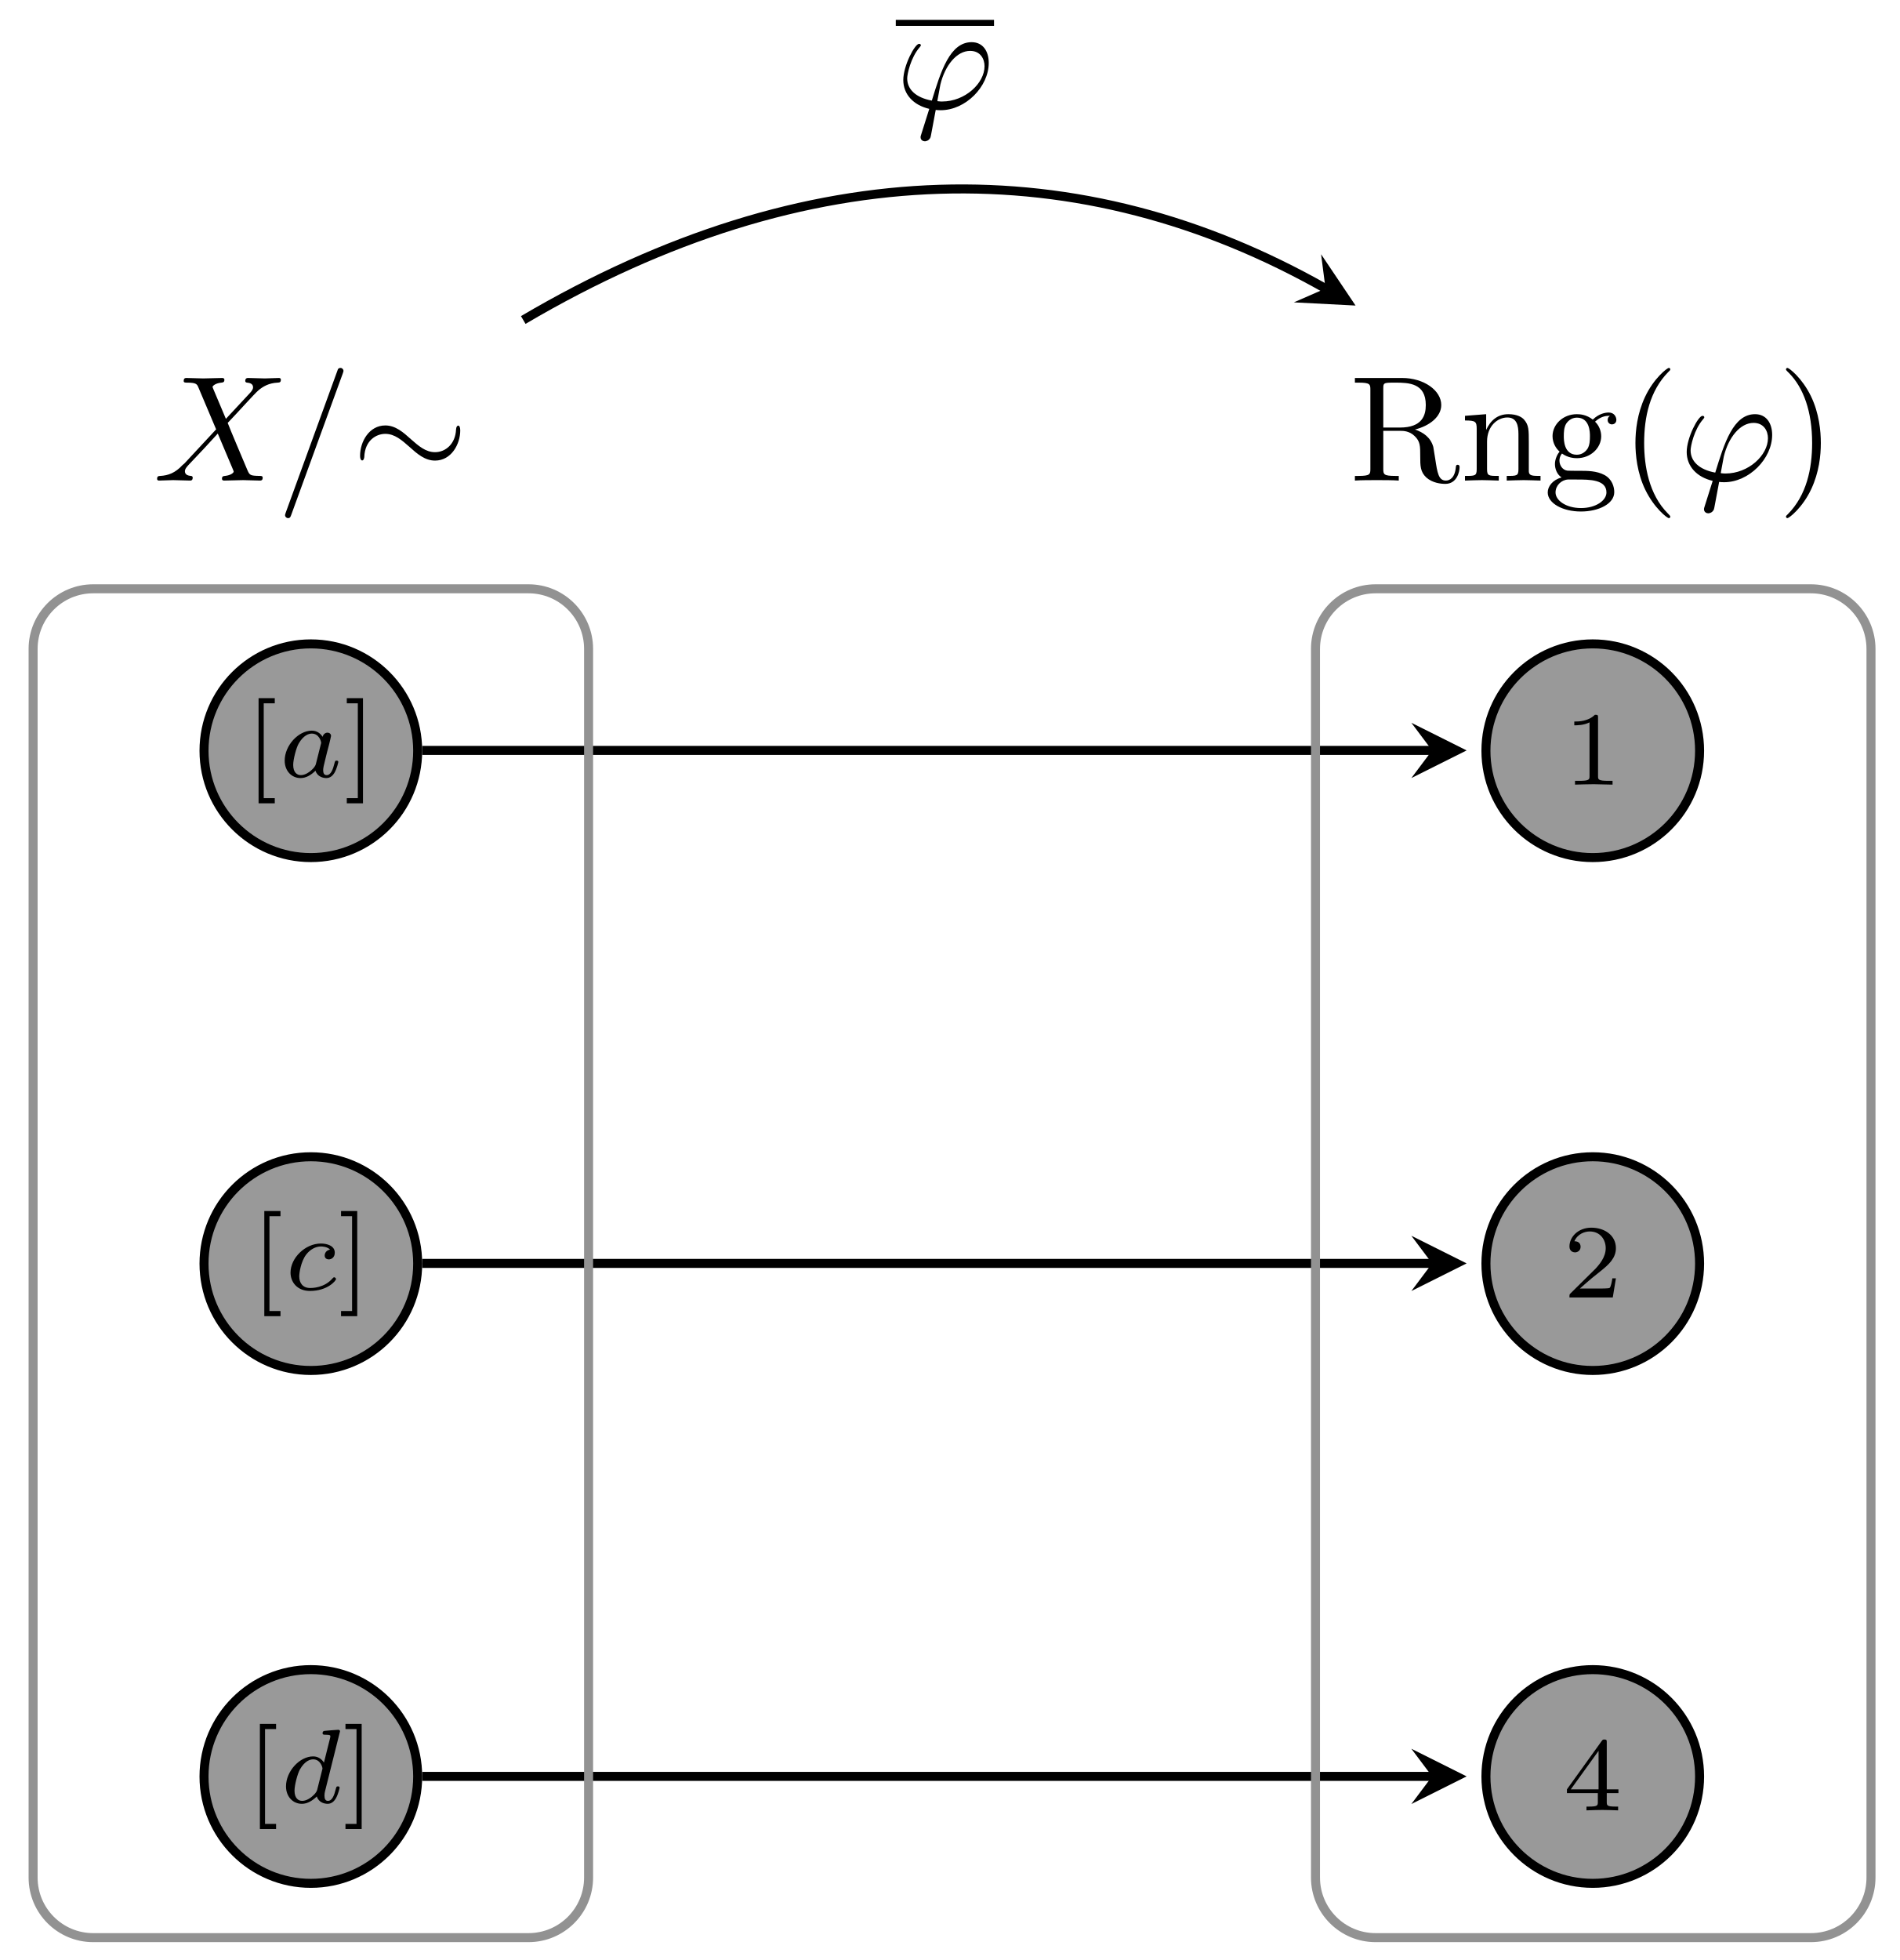
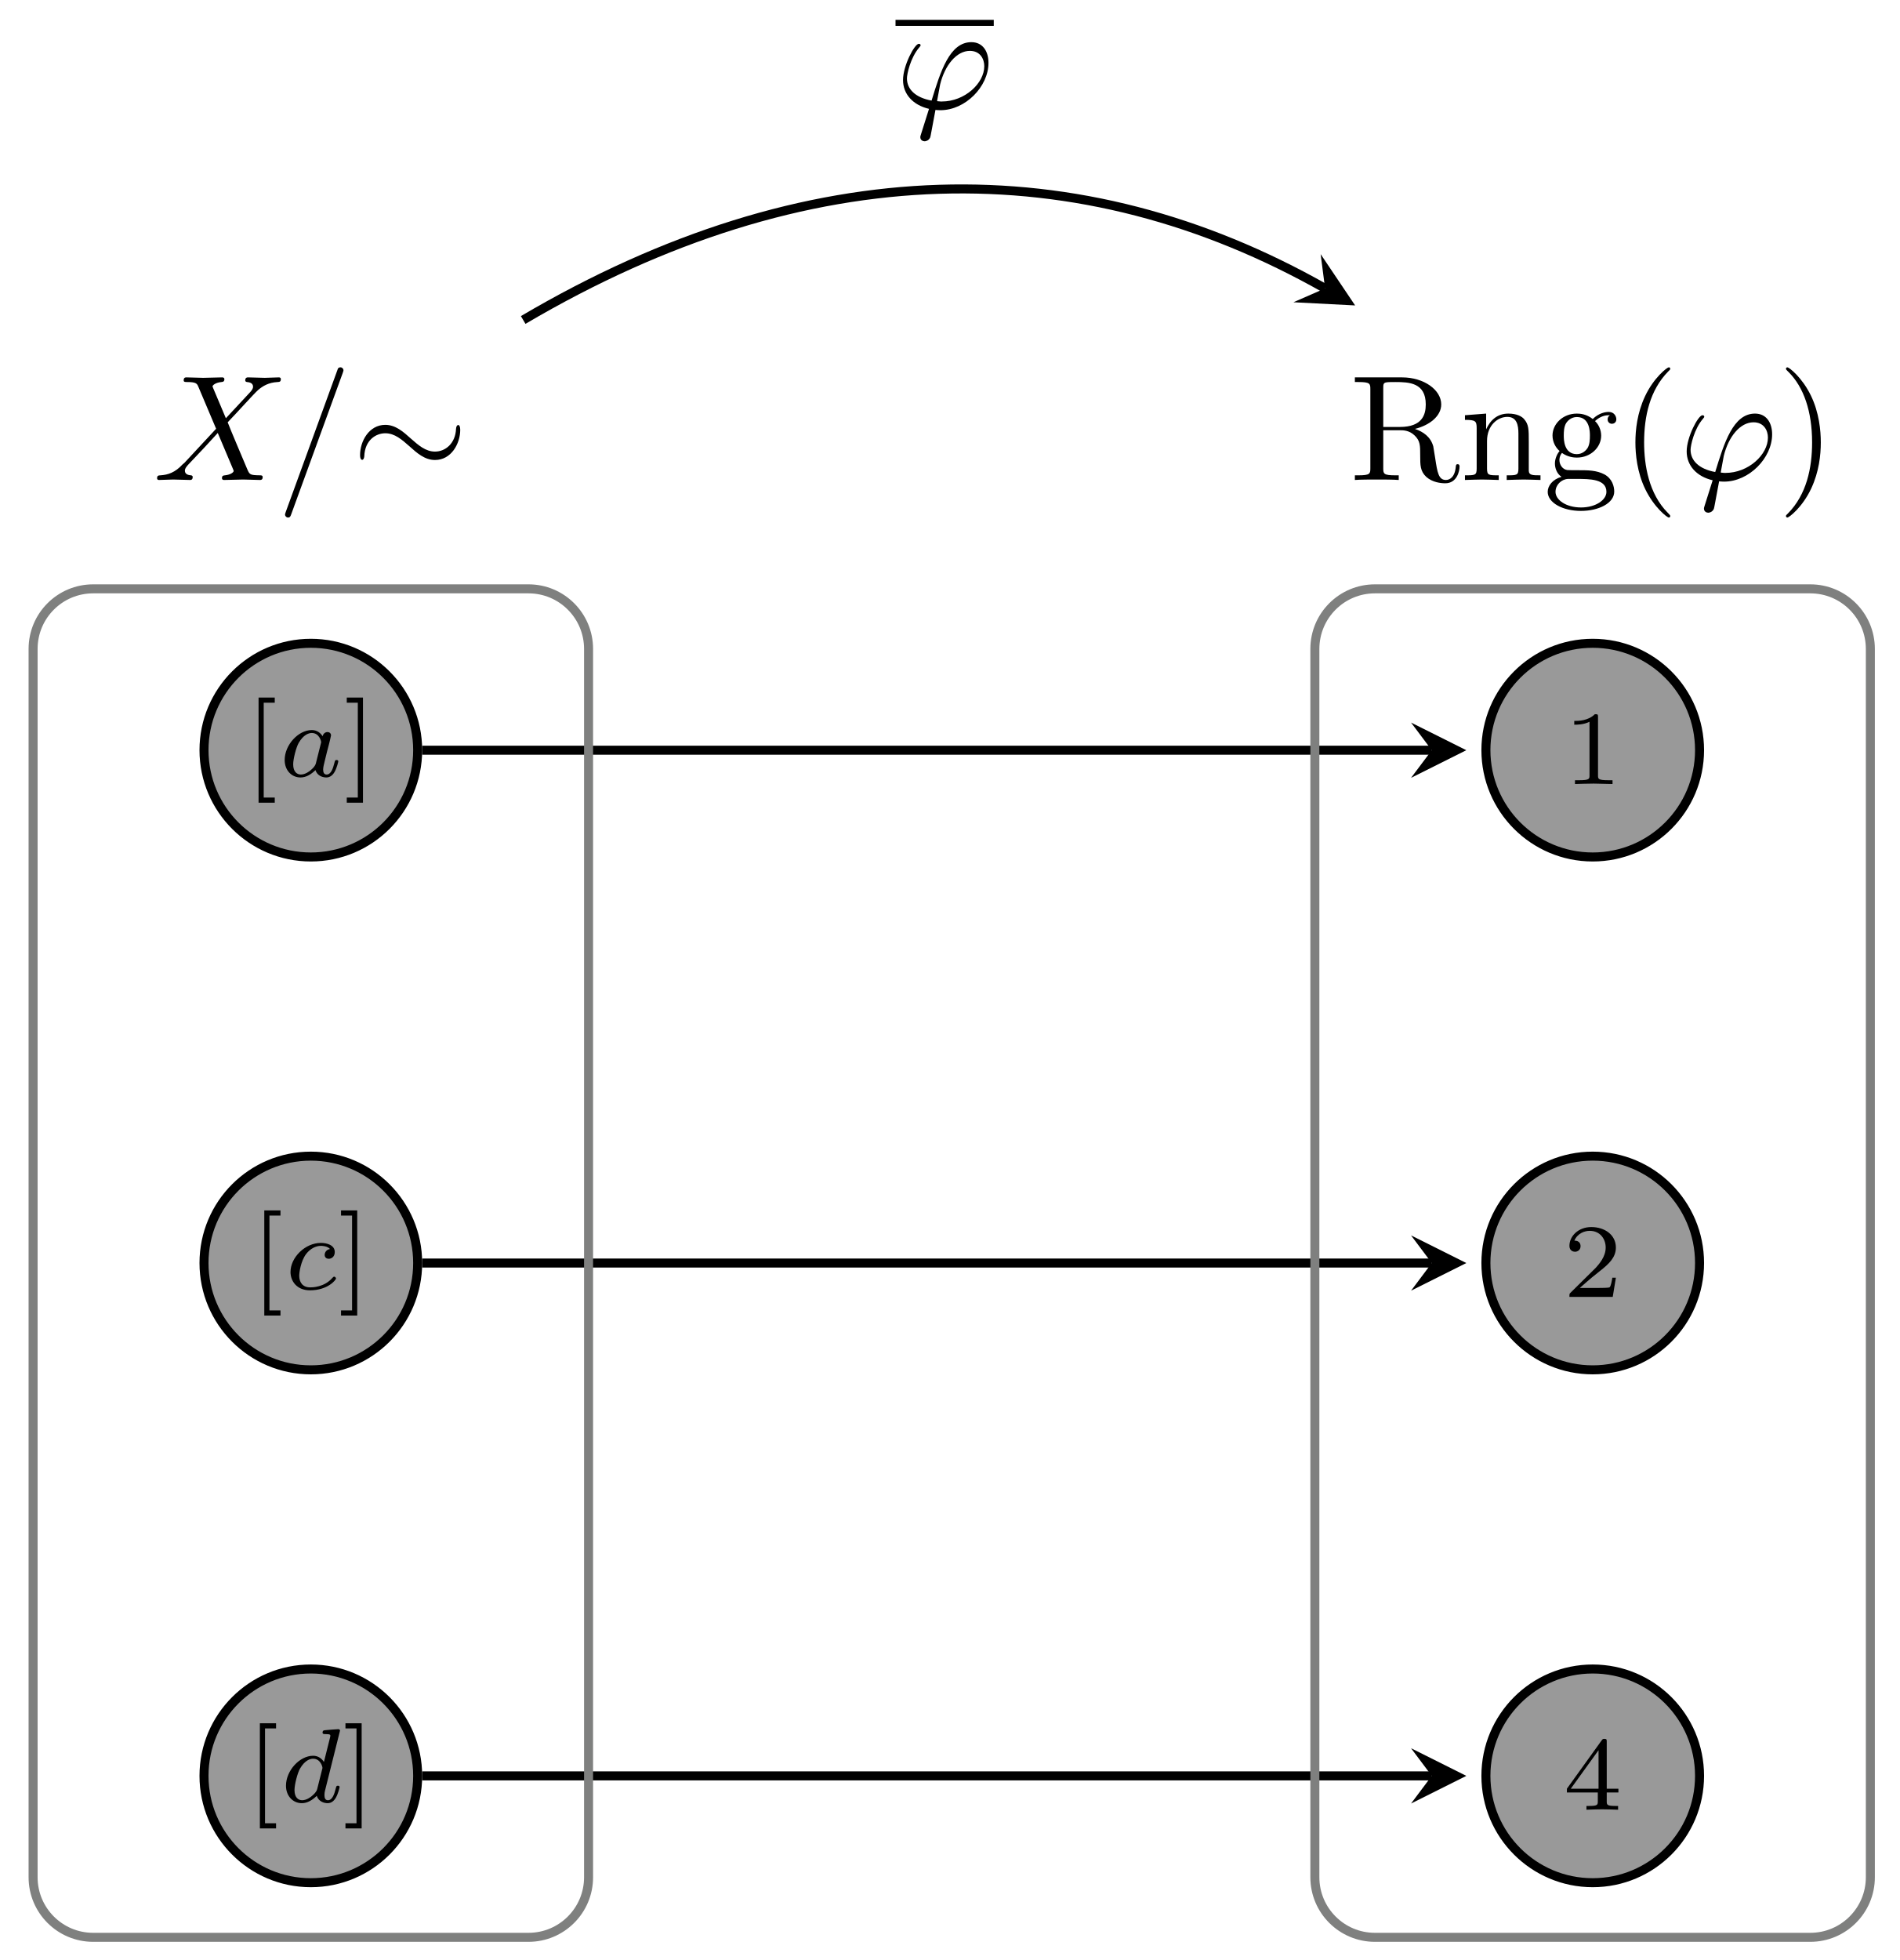
- <svg xmlns="http://www.w3.org/2000/svg" xmlns:xlink="http://www.w3.org/1999/xlink" version="1.1" width="126pt" height="130pt" viewBox="0 0 126 130">
+ <svg xmlns="http://www.w3.org/2000/svg" xmlns:xlink="http://www.w3.org/1999/xlink" version="1.1" width="126" height="130" viewBox="0 0 126 130">
  <defs>
    <path id="font_1_4" d="M.29-.25V-.201H.185V.701H.29V.75H.136V-.25H.29Z" />
    <path id="font_2_1" d="M.422 .382C.401 .415 .367 .441 .319 .441 .191 .441 .061 .3 .061 .156 .061 .059 .126-.01 .212-.01 .266-.01 .314 .021 .354 .06 .373 0 .431-.01 .457-.01 .493-.01 .518 .012 .536 .043 .558 .082 .571 .139 .571 .143 .571 .156 .558 .156 .555 .156 .541 .156 .54 .152 .533 .125 .521 .077 .502 .018 .46 .018 .434 .018 .427 .04 .427 .067 .427 .084 .435 .12 .442 .146 .449 .173 .459 .214 .464 .236L.484 .312C.49 .338 .502 .385 .502 .39 .502 .412 .484 .422 .468 .422 .451 .422 .428 .41 .422 .382M.358 .125C.351 .097 .329 .077 .307 .058 .298 .05 .258 .018 .215 .018 .178 .018 .142 .044 .142 .115 .142 .168 .171 .278 .194 .318 .24 .398 .291 .413 .319 .413 .389 .413 .408 .337 .408 .326 .408 .322 .406 .315 .405 .312L.358 .125Z" />
    <path id="font_1_5" d="M.186 .75H.032V.701H.137V-.201H.032V-.25H.186V.75Z" />
    <path id="font_2_2" d="M.438 .383C.402 .377 .387 .349 .387 .327 .387 .3 .408 .29 .426 .29 .448 .29 .483 .306 .483 .354 .483 .422 .405 .441 .351 .441 .201 .441 .062 .303 .062 .164 .062 .078 .122-.01 .247-.01 .416-.01 .495 .089 .495 .103 .495 .109 .486 .12 .478 .12 .472 .12 .47 .118 .462 .11 .384 .018 .267 .018 .249 .018 .177 .018 .145 .067 .145 .129 .145 .158 .159 .267 .211 .336 .249 .385 .301 .413 .351 .413 .365 .413 .413 .411 .438 .383Z" />
    <path id="font_2_3" d="M.571 .664C.572 .666 .575 .679 .575 .68 .575 .685 .571 .694 .559 .694 .539 .694 .456 .686 .431 .684 .423 .683 .409 .682 .409 .661 .409 .647 .423 .647 .435 .647 .483 .647 .483 .64 .483 .632 .483 .625 .481 .619 .479 .61L.422 .382C.401 .415 .367 .441 .319 .441 .191 .441 .061 .3 .061 .156 .061 .059 .126-.01 .212-.01 .266-.01 .314 .021 .354 .06 .373 0 .431-.01 .457-.01 .493-.01 .518 .012 .536 .043 .558 .082 .571 .139 .571 .143 .571 .156 .558 .156 .555 .156 .541 .156 .54 .152 .533 .125 .521 .077 .502 .018 .46 .018 .434 .018 .427 .04 .427 .067 .427 .086 .429 .095 .432 .108L.571 .664M.358 .125C.351 .097 .329 .077 .307 .058 .298 .05 .258 .018 .215 .018 .178 .018 .142 .044 .142 .115 .142 .168 .171 .278 .194 .318 .24 .398 .291 .413 .319 .413 .389 .413 .408 .337 .408 .326 .408 .322 .406 .315 .405 .312L.358 .125Z" />
    <path id="font_1_1" d="M.335 .636C.335 .663 .333 .664 .305 .664 .241 .601 .15 .6 .109 .6V.564C.133 .564 .199 .564 .254 .592V.082C.254 .049 .254 .036 .154 .036H.116V0C.134 .001 .257 .004 .294 .004 .325 .004 .451 .001 .473 0V.036H.435C.335 .036 .335 .049 .335 .082V.636Z" />
    <path id="font_1_2" d="M.505 .182H.471C.468 .16 .458 .101 .445 .091 .437 .085 .36 .085 .346 .085H.162C.267 .178 .302 .206 .362 .253 .436 .312 .505 .374 .505 .469 .505 .59 .399 .664 .271 .664 .147 .664 .063 .577 .063 .485 .063 .434 .106 .429 .116 .429 .14 .429 .169 .446 .169 .482 .169 .5 .162 .535 .11 .535 .141 .606 .209 .628 .256 .628 .356 .628 .408 .55 .408 .469 .408 .382 .346 .313 .314 .277L.073 .039C.063 .03 .063 .028 .063 0H.475L.505 .182Z" />
    <path id="font_1_3" d="M.529 .164V.2H.418V.646C.418 .667 .418 .674 .396 .674 .384 .674 .38 .674 .37 .66L.039 .2V.164H.333V.082C.333 .048 .333 .036 .252 .036H.225V0C.275 .002 .339 .004 .375 .004 .412 .004 .476 .002 .526 0V.036H.499C.418 .036 .418 .048 .418 .082V.164H.529M.34 .566V.2H.076L.34 .566Z" />
    <path id="font_3_3" d="M.485 .411 .401 .61C.398 .618 .396 .622 .396 .623 .396 .629 .413 .648 .455 .652 .465 .653 .475 .654 .475 .671 .475 .683 .463 .683 .46 .683 .419 .683 .376 .68 .334 .68 .309 .68 .247 .683 .222 .683 .216 .683 .204 .683 .204 .663 .204 .652 .214 .652 .227 .652 .287 .652 .293 .642 .302 .62L.42 .341 .209 .114 .196 .103C.147 .05 .1 .034 .049 .031 .036 .03 .027 .03 .027 .011 .027 .01 .027 0 .04 0 .07 0 .103 .003 .134 .003 .171 .003 .21 0 .246 0 .252 0 .264 0 .264 .02 .264 .03 .254 .031 .252 .031 .243 .032 .212 .034 .212 .062 .212 .078 .227 .094 .239 .107L.341 .215 .431 .313 .532 .074C.536 .063 .537 .062 .537 .06 .537 .052 .518 .035 .479 .031 .468 .03 .459 .029 .459 .012 .459 0 .47 0 .474 0 .502 0 .572 .003 .6 .003 .625 .003 .686 0 .711 0 .718 0 .73 0 .73 .019 .73 .031 .72 .031 .712 .031 .645 .032 .643 .035 .626 .075 .587 .168 .52 .324 .497 .384 .565 .454 .67 .573 .702 .601 .731 .625 .769 .649 .829 .652 .842 .653 .851 .653 .851 .672 .851 .673 .851 .683 .838 .683 .808 .683 .775 .68 .744 .68 .707 .68 .669 .683 .633 .683 .627 .683 .614 .683 .614 .663 .614 .656 .619 .653 .626 .652 .635 .651 .666 .649 .666 .621 .666 .607 .655 .594 .647 .585L.485 .411Z" />
    <path id="font_3_2" d="M.439 .712C.444 .725 .444 .729 .444 .73 .444 .741 .435 .75 .424 .75 .417 .75 .41 .747 .407 .741L.06-.212C.055-.225 .055-.229 .055-.23 .055-.241 .064-.25 .075-.25 .088-.25 .091-.243 .097-.226L.439 .712Z" />
    <path id="font_4_1" d="M.722 .334C.722 .356 .716 .366 .708 .366 .703 .366 .695 .359 .694 .34 .69 .244 .624 .189 .554 .189 .491 .189 .443 .232 .394 .275 .343 .321 .291 .367 .223 .367 .114 .367 .055 .257 .055 .166 .055 .134 .068 .134 .069 .134 .08 .134 .083 .154 .083 .157 .087 .267 .162 .311 .223 .311 .286 .311 .334 .268 .383 .225 .434 .179 .486 .133 .554 .133 .663 .133 .722 .243 .722 .334Z" />
    <path id="font_5_3" d="M.224 .353V.612C.224 .635 .224 .647 .246 .65 .256 .652 .285 .652 .305 .652 .395 .652 .507 .648 .507 .503 .507 .434 .483 .353 .335 .353H.224M.435 .34C.532 .364 .61 .425 .61 .503 .61 .599 .496 .683 .349 .683H.035V.652H.059C.136 .652 .138 .641 .138 .605V.078C.138 .042 .136 .031 .059 .031H.035V-0C.071 .003 .142 .003 .181 .003 .22 .003 .291 .003 .327-0V.031H.303C.226 .031 .224 .042 .224 .078V.331H.339C.355 .331 .397 .331 .432 .297 .47 .261 .47 .23 .47 .163 .47 .098 .47 .058 .511 .02 .552-.016 .607-.022 .637-.022 .715-.022 .732 .06 .732 .088 .732 .094 .732 .105 .719 .105 .708 .105 .708 .096 .707 .089 .701 .018 .666-0 .641-0 .592-0 .584 .051 .57 .144L.557 .224C.539 .288 .49 .321 .435 .34Z" />
    <path id="font_5_5" d="M.11 .344V.076C.11 .031 .099 .031 .032 .031V0C.067 .001 .118 .003 .145 .003 .171 .003 .223 .001 .257 0V.031C.19 .031 .179 .031 .179 .076V.26C.179 .364 .25 .42 .314 .42 .377 .42 .388 .366 .388 .309V.076C.388 .031 .377 .031 .31 .031V0C.345 .001 .396 .003 .423 .003 .449 .003 .501 .001 .535 0V.031C.483 .031 .458 .031 .457 .061V.252C.457 .338 .457 .369 .426 .405 .412 .422 .379 .442 .321 .442 .248 .442 .201 .399 .173 .337V.442L.032 .431V.4C.102 .4 .11 .393 .11 .344Z" />
    <path id="font_5_4" d="M.222 .172C.135 .172 .135 .272 .135 .295 .135 .322 .136 .354 .151 .379 .159 .391 .182 .419 .222 .419 .309 .419 .309 .319 .309 .296 .309 .269 .308 .237 .293 .212 .285 .2 .262 .172 .222 .172M.106 .133C.106 .137 .106 .16 .123 .18 .162 .152 .203 .149 .222 .149 .315 .149 .384 .218 .384 .295 .384 .332 .368 .369 .343 .392 .379 .426 .415 .431 .433 .431 .435 .431 .44 .431 .443 .43 .432 .426 .427 .415 .427 .403 .427 .386 .44 .374 .456 .374 .466 .374 .485 .381 .485 .404 .485 .421 .473 .453 .434 .453 .414 .453 .37 .447 .328 .406 .286 .439 .244 .442 .222 .442 .129 .442 .06 .373 .06 .296 .06 .252 .082 .214 .107 .193 .094 .178 .076 .145 .076 .11 .076 .079 .089 .041 .12 .021 .06 .004 .028-.039 .028-.079 .028-.151 .127-.206 .249-.206 .367-.206 .471-.155 .471-.077 .471-.042 .457 .009 .406 .037 .353 .065 .295 .065 .234 .065 .209 .065 .166 .065 .159 .066 .127 .07 .106 .101 .106 .133M.25-.183C.149-.183 .08-.132 .08-.079 .08-.033 .118 .004 .162 .007H.221C.307 .007 .419 .007 .419-.079 .419-.133 .348-.183 .25-.183Z" />
    <path id="font_5_1" d="M.331-.24C.331-.237 .331-.235 .314-.218 .189-.092 .157 .097 .157 .25 .157 .424 .195 .598 .318 .723 .331 .735 .331 .737 .331 .74 .331 .747 .327 .75 .321 .75 .311 .75 .221 .682 .162 .555 .111 .445 .099 .334 .099 .25 .099 .172 .11 .051 .165-.062 .225-.185 .311-.25 .321-.25 .327-.25 .331-.247 .331-.24Z" />
    <path id="font_3_1" d="M.17-.17C.166-.183 .165-.185 .165-.19 .165-.212 .184-.218 .194-.218 .199-.218 .221-.215 .231-.192 .234-.184 .239-.151 .266-.009 .275-.01 .282-.011 .299-.011 .465-.011 .619 .146 .619 .304 .619 .382 .58 .442 .505 .442 .36 .442 .3 .248 .24 .053 .132 .073 .076 .129 .076 .201 .076 .229 .099 .339 .159 .408 .167 .417 .167 .419 .167 .421 .167 .425 .165 .431 .155 .431 .127 .431 .05 .286 .05 .19 .05 .096 .116 .023 .223-.002L.17-.17M.308 .047C.3 .047 .298 .047 .29 .048 .278 .048 .277 .049 .277 .052 .277 .054 .294 .145 .297 .16 .328 .288 .406 .384 .495 .384 .564 .384 .591 .33 .591 .282 .591 .169 .462 .047 .308 .047Z" />
    <path id="font_5_2" d="M.289 .25C.289 .328 .278 .449 .223 .562 .163 .685 .077 .75 .067 .75 .061 .75 .057 .746 .057 .74 .057 .737 .057 .735 .076 .717 .174 .618 .231 .459 .231 .25 .231 .079 .194-.097 .07-.223 .057-.235 .057-.237 .057-.24 .057-.246 .061-.25 .067-.25 .077-.25 .167-.182 .226-.055 .277 .055 .289 .166 .289 .25Z" />
  </defs>
-   <path transform="matrix(1.00003,0,0,-1.00003,20.62206,151.8452)" d="M7.087 102.048C7.087 105.962 3.914 109.135 0 109.135-3.914 109.135-7.087 105.962-7.087 102.048-7.087 98.134-3.914 94.962 0 94.962 3.914 94.962 7.087 98.134 7.087 102.048ZM0 102.048" fill="#999999" />
-   <path transform="matrix(1.00003,0,0,-1.00003,20.62206,151.8452)" stroke-width=".598" stroke-linecap="butt" stroke-miterlimit="10" stroke-linejoin="miter" fill="none" stroke="#000000" d="M7.087 102.048C7.087 105.962 3.914 109.135 0 109.135-3.914 109.135-7.087 105.962-7.087 102.048-7.087 98.134-3.914 94.962 0 94.962 3.914 94.962 7.087 98.134 7.087 102.048ZM0 102.048" />
-   <use data-text="[" xlink:href="#font_1_4" transform="matrix(6.97401,0,0,-6.97401,16.20593,51.53717)" />
-   <use data-text="a" xlink:href="#font_2_1" transform="matrix(6.97401,0,0,-6.97401,18.46099,51.53717)" />
-   <use data-text="]" xlink:href="#font_1_5" transform="matrix(6.97401,0,0,-6.97401,22.78312,51.53717)" />
-   <path transform="matrix(1.00003,0,0,-1.00003,20.62206,151.8452)" d="M7.087 68.032C7.087 71.946 3.914 75.119 0 75.119-3.914 75.119-7.087 71.946-7.087 68.032-7.087 64.118-3.914 60.945 0 60.945 3.914 60.945 7.087 64.118 7.087 68.032ZM0 68.032" fill="#999999" />
-   <path transform="matrix(1.00003,0,0,-1.00003,20.62206,151.8452)" stroke-width=".598" stroke-linecap="butt" stroke-miterlimit="10" stroke-linejoin="miter" fill="none" stroke="#000000" d="M7.087 68.032C7.087 71.946 3.914 75.119 0 75.119-3.914 75.119-7.087 71.946-7.087 68.032-7.087 64.118-3.914 60.945 0 60.945 3.914 60.945 7.087 64.118 7.087 68.032ZM0 68.032" />
-   <use data-text="[" xlink:href="#font_1_4" transform="matrix(6.97401,0,0,-6.97401,16.58594,85.55419)" />
-   <use data-text="c" xlink:href="#font_2_2" transform="matrix(6.97401,0,0,-6.97401,18.841,85.55419)" />
-   <use data-text="]" xlink:href="#font_1_5" transform="matrix(6.97401,0,0,-6.97401,22.40211,85.55419)" />
-   <path transform="matrix(1.00003,0,0,-1.00003,20.62206,151.8452)" d="M7.087 34.016C7.087 37.93 3.914 41.103 0 41.103-3.914 41.103-7.087 37.93-7.087 34.016-7.087 30.102-3.914 26.929 0 26.929 3.914 26.929 7.087 30.102 7.087 34.016ZM0 34.016" fill="#999999" />
-   <path transform="matrix(1.00003,0,0,-1.00003,20.62206,151.8452)" stroke-width=".598" stroke-linecap="butt" stroke-miterlimit="10" stroke-linejoin="miter" fill="none" stroke="#000000" d="M7.087 34.016C7.087 37.93 3.914 41.103 0 41.103-3.914 41.103-7.087 37.93-7.087 34.016-7.087 30.102-3.914 26.929 0 26.929 3.914 26.929 7.087 30.102 7.087 34.016ZM0 34.016" />
-   <use data-text="[" xlink:href="#font_1_4" transform="matrix(6.97401,0,0,-6.97401,16.29292,119.5712)" />
-   <use data-text="d" xlink:href="#font_2_3" transform="matrix(6.97401,0,0,-6.97401,18.54799,119.5712)" />
-   <use data-text="]" xlink:href="#font_1_5" transform="matrix(6.97401,0,0,-6.97401,22.69611,119.5712)" />
-   <path transform="matrix(1.00003,0,0,-1.00003,20.62206,151.8452)" d="M92.127 102.048C92.127 105.962 88.954 109.135 85.04 109.135 81.126 109.135 77.954 105.962 77.954 102.048 77.954 98.134 81.126 94.962 85.04 94.962 88.954 94.962 92.127 98.134 92.127 102.048ZM85.04 102.048" fill="#999999" />
-   <path transform="matrix(1.00003,0,0,-1.00003,20.62206,151.8452)" stroke-width=".598" stroke-linecap="butt" stroke-miterlimit="10" stroke-linejoin="miter" fill="none" stroke="#000000" d="M92.127 102.048C92.127 105.962 88.954 109.135 85.04 109.135 81.126 109.135 77.954 105.962 77.954 102.048 77.954 98.134 81.126 94.962 85.04 94.962 88.954 94.962 92.127 98.134 92.127 102.048ZM85.04 102.048" />
-   <use data-text="1" xlink:href="#font_1_1" transform="matrix(6.97401,0,0,-6.97401,103.6796,52.04118)" />
-   <path transform="matrix(1.00003,0,0,-1.00003,20.62206,151.8452)" d="M92.127 68.032C92.127 71.946 88.954 75.119 85.04 75.119 81.126 75.119 77.954 71.946 77.954 68.032 77.954 64.118 81.126 60.945 85.04 60.945 88.954 60.945 92.127 64.118 92.127 68.032ZM85.04 68.032" fill="#999999" />
-   <path transform="matrix(1.00003,0,0,-1.00003,20.62206,151.8452)" stroke-width=".598" stroke-linecap="butt" stroke-miterlimit="10" stroke-linejoin="miter" fill="none" stroke="#000000" d="M92.127 68.032C92.127 71.946 88.954 75.119 85.04 75.119 81.126 75.119 77.954 71.946 77.954 68.032 77.954 64.118 81.126 60.945 85.04 60.945 88.954 60.945 92.127 64.118 92.127 68.032ZM85.04 68.032" />
-   <use data-text="2" xlink:href="#font_1_2" transform="matrix(6.97401,0,0,-6.97401,103.6796,86.05821)" />
-   <path transform="matrix(1.00003,0,0,-1.00003,20.62206,151.8452)" d="M92.127 34.016C92.127 37.93 88.954 41.103 85.04 41.103 81.126 41.103 77.954 37.93 77.954 34.016 77.954 30.102 81.126 26.929 85.04 26.929 88.954 26.929 92.127 30.102 92.127 34.016ZM85.04 34.016" fill="#999999" />
-   <path transform="matrix(1.00003,0,0,-1.00003,20.62206,151.8452)" stroke-width=".598" stroke-linecap="butt" stroke-miterlimit="10" stroke-linejoin="miter" fill="none" stroke="#000000" d="M92.127 34.016C92.127 37.93 88.954 41.103 85.04 41.103 81.126 41.103 77.954 37.93 77.954 34.016 77.954 30.102 81.126 26.929 85.04 26.929 88.954 26.929 92.127 30.102 92.127 34.016ZM85.04 34.016" />
-   <use data-text="4" xlink:href="#font_1_3" transform="matrix(6.97401,0,0,-6.97401,103.6796,120.0752)" />
-   <path transform="matrix(1.00003,0,0,-1.00003,20.62206,151.8452)" stroke-width=".598" stroke-linecap="butt" stroke-miterlimit="10" stroke-linejoin="miter" fill="none" stroke="#000000" d="M7.387 102.07 74.382 102.07" />
-   <path transform="matrix(1.00003,0,0,-1.00003,95.0063,49.77254)" d="M2.291 0-1.375 1.833 0 0-1.375-1.833" />
-   <path transform="matrix(1.00003,0,0,-1.00003,20.62206,151.8452)" stroke-width=".598" stroke-linecap="butt" stroke-miterlimit="10" stroke-linejoin="miter" fill="none" stroke="#000000" d="M7.387 68.046 74.382 68.046" />
-   <path transform="matrix(1.00003,0,0,-1.00003,95.0063,83.79689)" d="M2.291 0-1.375 1.833 0 0-1.375-1.833" />
-   <path transform="matrix(1.00003,0,0,-1.00003,20.62206,151.8452)" stroke-width=".598" stroke-linecap="butt" stroke-miterlimit="10" stroke-linejoin="miter" fill="none" stroke="#000000" d="M7.387 34.023H74.382" />
-   <path transform="matrix(1.00003,0,0,-1.00003,95.0063,117.821)" d="M2.291 0-1.375 1.833 0 0-1.375-1.833" />
-   <path transform="matrix(1.00003,0,0,-1.00003,20.62206,151.8452)" stroke-width=".598" stroke-linecap="butt" stroke-miterlimit="10" stroke-linejoin="miter" fill="none" stroke="#929292" d="M14.44 112.789H-14.44C-16.641 112.789-18.425 111.004-18.425 108.803V27.313C-18.425 25.112-16.641 23.328-14.44 23.328H14.44C16.641 23.328 18.425 25.112 18.425 27.313V108.803C18.425 111.004 16.641 112.789 14.44 112.789ZM-18.425 23.328" />
-   <path transform="matrix(1.00003,0,0,-1.00003,20.62206,151.8452)" stroke-width=".598" stroke-linecap="butt" stroke-miterlimit="10" stroke-linejoin="miter" fill="none" stroke="#929292" d="M99.513 112.789H70.633C68.432 112.789 66.647 111.004 66.647 108.803V27.313C66.647 25.112 68.432 23.328 70.633 23.328H99.513C101.714 23.328 103.498 25.112 103.498 27.313V108.803C103.498 111.004 101.714 112.789 99.513 112.789ZM66.647 23.328" />
-   <use data-text="X" xlink:href="#font_3_3" transform="matrix(9.962899,0,0,-9.962899,10.15374,31.87458)" />
-   <use data-text="/" xlink:href="#font_3_2" transform="matrix(9.962899,0,0,-9.962899,18.36317,31.87458)" />
-   <use data-text="∼" xlink:href="#font_4_1" transform="matrix(9.962899,0,0,-9.962899,23.34013,31.87458)" />
-   <use data-text="R" xlink:href="#font_5_3" transform="matrix(9.962899,0,0,-9.962899,89.53713,31.87458)" />
-   <use data-text="n" xlink:href="#font_5_5" transform="matrix(9.962899,0,0,-9.962899,96.86982,31.87458)" />
-   <use data-text="g" xlink:href="#font_5_4" transform="matrix(9.962899,0,0,-9.962899,102.3992,31.87458)" />
-   <use data-text="(" xlink:href="#font_5_1" transform="matrix(9.962899,0,0,-9.962899,107.5102,31.87458)" />
-   <use data-text="φ" xlink:href="#font_3_1" transform="matrix(9.962899,0,0,-9.962899,111.3998,31.87458)" />
-   <use data-text=")" xlink:href="#font_5_2" transform="matrix(9.962899,0,0,-9.962899,117.917,31.87458)" />
-   <path transform="matrix(1.00003,0,0,-1.00003,20.62206,151.8452)" stroke-width=".598" stroke-linecap="butt" stroke-miterlimit="10" stroke-linejoin="miter" fill="none" stroke="#000000" d="M14.09 130.617C33.012 141.753 51.068 141.903 67.312 132.704" />
-   <path transform="matrix(.8701262,.4927648,.4927648,-.8701262,87.93568,19.13701)" d="M2.291 0-1.375 1.833 0 0-1.375-1.833" />
-   <path transform="matrix(1.00003,0,0,-1.00003,-42.19683,-132.6494)" stroke-width=".399" stroke-linecap="butt" stroke-miterlimit="10" stroke-linejoin="miter" fill="none" stroke="#000000" d="M101.621-134.162H108.138" />
-   <use data-text="φ" xlink:href="#font_3_1" transform="matrix(9.962899,0,0,-9.962899,59.42722,7.200836)" />
+   <path transform="matrix(1.00002,0,0,-1,20.62104,151.802)" d="M7.087 102.048C7.087 105.962 3.914 109.135 0 109.135-3.914 109.135-7.087 105.962-7.087 102.048-7.087 98.134-3.914 94.962 0 94.962 3.914 94.962 7.087 98.134 7.087 102.048ZM0 102.048" fill="#999999" />
+   <path transform="matrix(1.00002,0,0,-1,20.62104,151.802)" stroke-width=".598" stroke-linecap="butt" stroke-miterlimit="10" stroke-linejoin="miter" fill="none" stroke="#000000" d="M7.087 102.048C7.087 105.962 3.914 109.135 0 109.135-3.914 109.135-7.087 105.962-7.087 102.048-7.087 98.134-3.914 94.962 0 94.962 3.914 94.962 7.087 98.134 7.087 102.048ZM0 102.048" />
+   <use data-text="[" xlink:href="#font_1_4" transform="matrix(6.97394,0,0,-6.9738,16.20495,51.497)" />
+   <use data-text="a" xlink:href="#font_2_1" transform="matrix(6.97394,0,0,-6.9738,18.45999,51.497)" />
+   <use data-text="]" xlink:href="#font_1_5" transform="matrix(6.97394,0,0,-6.9738,22.78207,51.497)" />
+   <path transform="matrix(1.00002,0,0,-1,20.62104,151.802)" d="M7.087 68.032C7.087 71.946 3.914 75.119 0 75.119-3.914 75.119-7.087 71.946-7.087 68.032-7.087 64.118-3.914 60.945 0 60.945 3.914 60.945 7.087 64.118 7.087 68.032ZM0 68.032" fill="#999999" />
+   <path transform="matrix(1.00002,0,0,-1,20.62104,151.802)" stroke-width=".598" stroke-linecap="butt" stroke-miterlimit="10" stroke-linejoin="miter" fill="none" stroke="#000000" d="M7.087 68.032C7.087 71.946 3.914 75.119 0 75.119-3.914 75.119-7.087 71.946-7.087 68.032-7.087 64.118-3.914 60.945 0 60.945 3.914 60.945 7.087 64.118 7.087 68.032ZM0 68.032" />
+   <use data-text="[" xlink:href="#font_1_4" transform="matrix(6.97394,0,0,-6.9738,16.58496,85.513)" />
+   <use data-text="c" xlink:href="#font_2_2" transform="matrix(6.97394,0,0,-6.9738,18.84,85.513)" />
+   <use data-text="]" xlink:href="#font_1_5" transform="matrix(6.97394,0,0,-6.9738,22.40107,85.513)" />
+   <path transform="matrix(1.00002,0,0,-1,20.62104,151.802)" d="M7.087 34.016C7.087 37.93 3.914 41.103 0 41.103-3.914 41.103-7.087 37.93-7.087 34.016-7.087 30.102-3.914 26.929 0 26.929 3.914 26.929 7.087 30.102 7.087 34.016ZM0 34.016" fill="#999999" />
+   <path transform="matrix(1.00002,0,0,-1,20.62104,151.802)" stroke-width=".598" stroke-linecap="butt" stroke-miterlimit="10" stroke-linejoin="miter" fill="none" stroke="#000000" d="M7.087 34.016C7.087 37.93 3.914 41.103 0 41.103-3.914 41.103-7.087 37.93-7.087 34.016-7.087 30.102-3.914 26.929 0 26.929 3.914 26.929 7.087 30.102 7.087 34.016ZM0 34.016" />
+   <use data-text="[" xlink:href="#font_1_4" transform="matrix(6.97394,0,0,-6.9738,16.29195,119.529)" />
+   <use data-text="d" xlink:href="#font_2_3" transform="matrix(6.97394,0,0,-6.9738,18.547,119.529)" />
+   <use data-text="]" xlink:href="#font_1_5" transform="matrix(6.97394,0,0,-6.9738,22.69508,119.529)" />
+   <path transform="matrix(1.00002,0,0,-1,20.62104,151.802)" d="M92.127 102.048C92.127 105.962 88.954 109.135 85.04 109.135 81.126 109.135 77.954 105.962 77.954 102.048 77.954 98.134 81.126 94.962 85.04 94.962 88.954 94.962 92.127 98.134 92.127 102.048ZM85.04 102.048" fill="#999999" />
+   <path transform="matrix(1.00002,0,0,-1,20.62104,151.802)" stroke-width=".598" stroke-linecap="butt" stroke-miterlimit="10" stroke-linejoin="miter" fill="none" stroke="#000000" d="M92.127 102.048C92.127 105.962 88.954 109.135 85.04 109.135 81.126 109.135 77.954 105.962 77.954 102.048 77.954 98.134 81.126 94.962 85.04 94.962 88.954 94.962 92.127 98.134 92.127 102.048ZM85.04 102.048" />
+   <use data-text="1" xlink:href="#font_1_1" transform="matrix(6.97394,0,0,-6.9738,103.6777,52.001)" />
+   <path transform="matrix(1.00002,0,0,-1,20.62104,151.802)" d="M92.127 68.032C92.127 71.946 88.954 75.119 85.04 75.119 81.126 75.119 77.954 71.946 77.954 68.032 77.954 64.118 81.126 60.945 85.04 60.945 88.954 60.945 92.127 64.118 92.127 68.032ZM85.04 68.032" fill="#999999" />
+   <path transform="matrix(1.00002,0,0,-1,20.62104,151.802)" stroke-width=".598" stroke-linecap="butt" stroke-miterlimit="10" stroke-linejoin="miter" fill="none" stroke="#000000" d="M92.127 68.032C92.127 71.946 88.954 75.119 85.04 75.119 81.126 75.119 77.954 71.946 77.954 68.032 77.954 64.118 81.126 60.945 85.04 60.945 88.954 60.945 92.127 64.118 92.127 68.032ZM85.04 68.032" />
+   <use data-text="2" xlink:href="#font_1_2" transform="matrix(6.97394,0,0,-6.9738,103.6777,86.017)" />
+   <path transform="matrix(1.00002,0,0,-1,20.62104,151.802)" d="M92.127 34.016C92.127 37.93 88.954 41.103 85.04 41.103 81.126 41.103 77.954 37.93 77.954 34.016 77.954 30.102 81.126 26.929 85.04 26.929 88.954 26.929 92.127 30.102 92.127 34.016ZM85.04 34.016" fill="#999999" />
+   <path transform="matrix(1.00002,0,0,-1,20.62104,151.802)" stroke-width=".598" stroke-linecap="butt" stroke-miterlimit="10" stroke-linejoin="miter" fill="none" stroke="#000000" d="M92.127 34.016C92.127 37.93 88.954 41.103 85.04 41.103 81.126 41.103 77.954 37.93 77.954 34.016 77.954 30.102 81.126 26.929 85.04 26.929 88.954 26.929 92.127 30.102 92.127 34.016ZM85.04 34.016" />
+   <use data-text="4" xlink:href="#font_1_3" transform="matrix(6.97394,0,0,-6.9738,103.6777,120.033)" />
+   <path transform="matrix(1.00002,0,0,-1,20.62104,151.802)" stroke-width=".598" stroke-linecap="butt" stroke-miterlimit="10" stroke-linejoin="miter" fill="none" stroke="#000000" d="M7.385 102.043H74.364" />
+   <path transform="matrix(1.00002,0,0,-1,94.98607,49.75874)" d="M2.291 0-1.375 1.833 0 0-1.375-1.833" />
+   <path transform="matrix(1.00002,0,0,-1,20.62104,151.802)" stroke-width=".598" stroke-linecap="butt" stroke-miterlimit="10" stroke-linejoin="miter" fill="none" stroke="#000000" d="M7.385 68.029 74.364 68.029" />
+   <path transform="matrix(1.00002,0,0,-1,94.98607,83.77304)" d="M2.291 0-1.375 1.833 0 0-1.375-1.833" />
+   <path transform="matrix(1.00002,0,0,-1,20.62104,151.802)" stroke-width=".598" stroke-linecap="butt" stroke-miterlimit="10" stroke-linejoin="miter" fill="none" stroke="#000000" d="M7.385 34.014H74.364" />
+   <path transform="matrix(1.00002,0,0,-1,94.98607,117.7876)" d="M2.291 0-1.375 1.833 0 0-1.375-1.833" />
+   <path transform="matrix(1.00002,0,0,-1,20.62104,151.802)" stroke-width=".598" stroke-linecap="butt" stroke-miterlimit="10" stroke-linejoin="miter" fill="none" stroke="#7f807f" d="M14.44 112.746H-14.44C-16.641 112.746-18.425 110.962-18.425 108.761V27.291C-18.425 25.09-16.641 23.306-14.44 23.306H14.44C16.641 23.306 18.425 25.09 18.425 27.291V108.761C18.425 110.962 16.641 112.746 14.44 112.746ZM-18.425 23.306" />
+   <path transform="matrix(1.00002,0,0,-1,20.62104,151.802)" stroke-width=".598" stroke-linecap="butt" stroke-miterlimit="10" stroke-linejoin="miter" fill="none" stroke="#7f807f" d="M99.473 112.746H70.592C68.391 112.746 66.607 110.962 66.607 108.761V27.291C66.607 25.09 68.391 23.306 70.592 23.306H99.473C101.674 23.306 103.458 25.09 103.458 27.291V108.761C103.458 110.962 101.674 112.746 99.473 112.746ZM66.607 23.306" />
+   <use data-text="X" xlink:href="#font_3_3" transform="matrix(9.962799,0,0,-9.9626,10.15283,31.835)" />
+   <use data-text="/" xlink:href="#font_3_2" transform="matrix(9.962799,0,0,-9.9626,18.36218,31.835)" />
+   <use data-text="∼" xlink:href="#font_4_1" transform="matrix(9.962799,0,0,-9.9626,23.33909,31.835)" />
+   <use data-text="R" xlink:href="#font_5_3" transform="matrix(9.962799,0,0,-9.9626,89.53542,31.835)" />
+   <use data-text="n" xlink:href="#font_5_5" transform="matrix(9.962799,0,0,-9.9626,96.86804,31.835)" />
+   <use data-text="g" xlink:href="#font_5_4" transform="matrix(9.962799,0,0,-9.9626,102.3974,31.835)" />
+   <use data-text="(" xlink:href="#font_5_1" transform="matrix(9.962799,0,0,-9.9626,107.5083,31.835)" />
+   <use data-text="φ" xlink:href="#font_3_1" transform="matrix(9.962799,0,0,-9.9626,111.3979,31.835)" />
+   <use data-text=")" xlink:href="#font_5_2" transform="matrix(9.962799,0,0,-9.9626,117.915,31.835)" />
+   <path transform="matrix(1.00002,0,0,-1,20.62104,151.802)" stroke-width=".598" stroke-linecap="butt" stroke-miterlimit="10" stroke-linejoin="miter" fill="none" stroke="#000000" d="M14.087 130.579C32.999 141.712 51.047 141.864 67.284 132.673" />
+   <path transform="matrix(.8701974,.49261,.4926199,-.87018,87.90681,19.12949)" d="M2.291 0-1.375 1.833 0 0-1.375-1.833" />
+   <path transform="matrix(1.00002,0,0,-1,-42.21322,-132.602)" stroke-width=".399" stroke-linecap="butt" stroke-miterlimit="10" stroke-linejoin="miter" fill="none" stroke="#000000" d="M101.621-134.118H108.138" />
+   <use data-text="φ" xlink:href="#font_3_1" transform="matrix(9.962799,0,0,-9.9626,59.40982,7.199997)" />
</svg>
